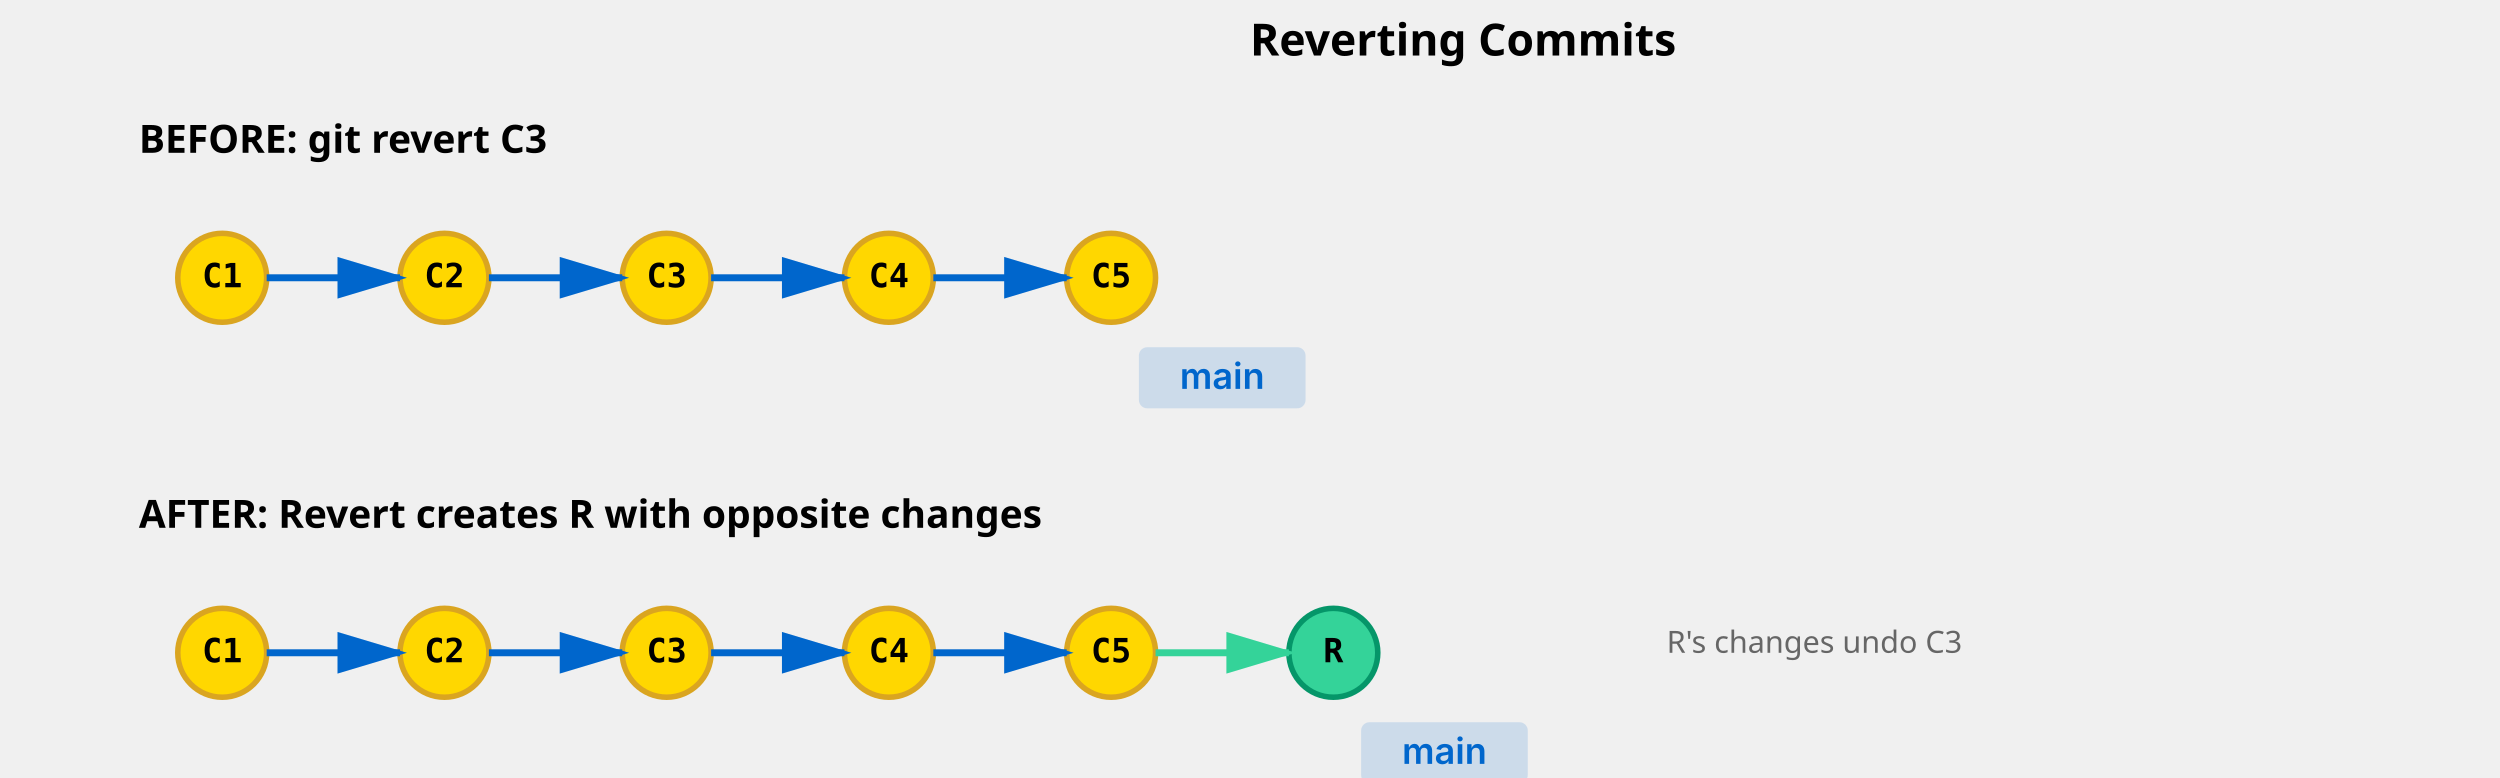
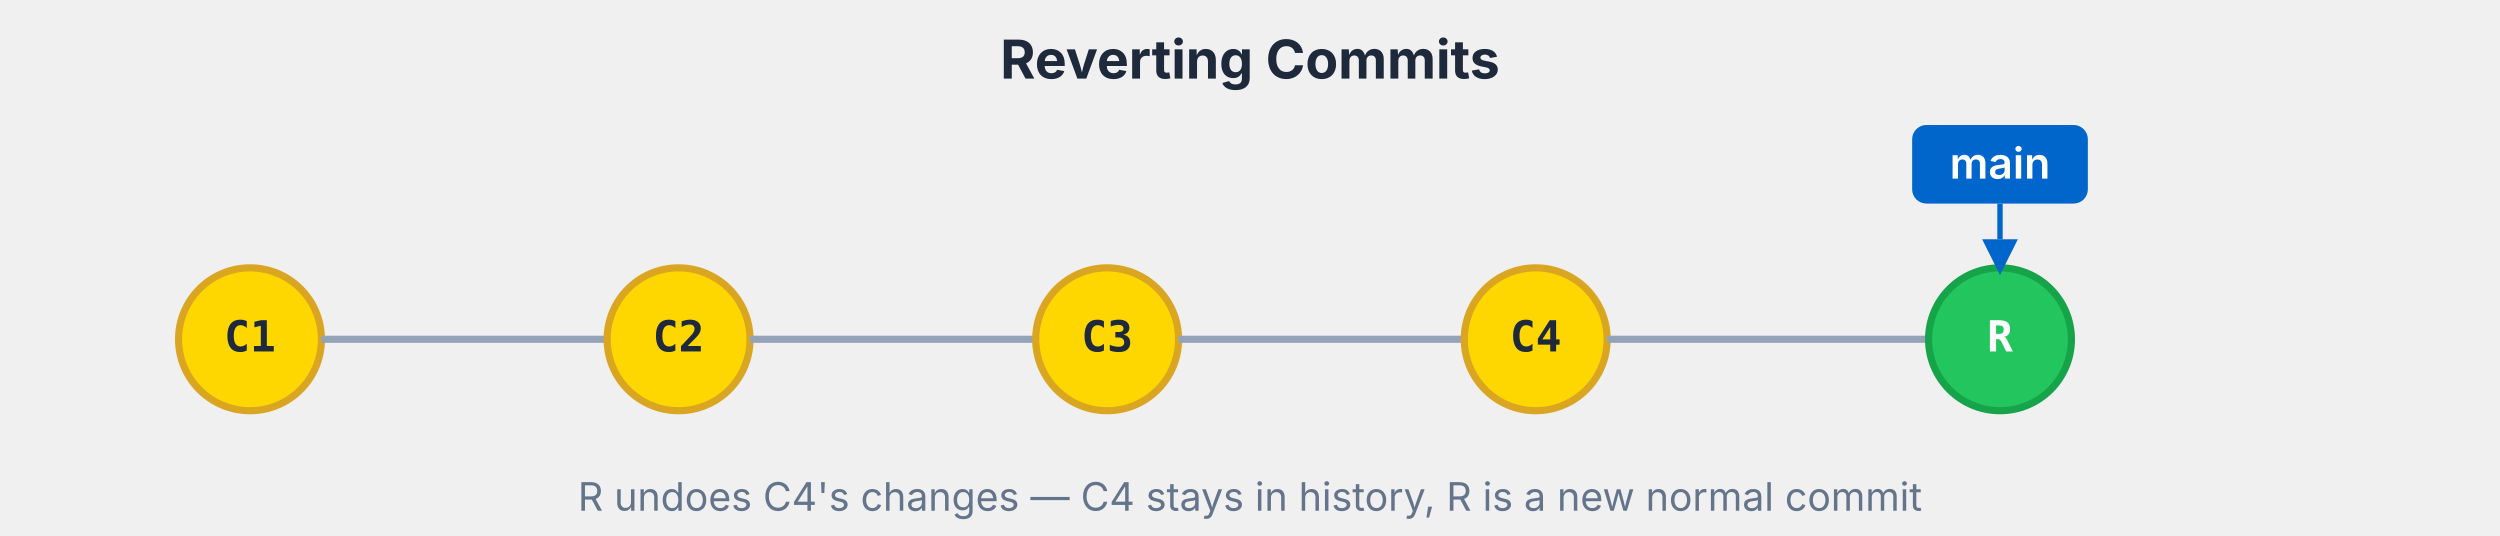
- <svg xmlns="http://www.w3.org/2000/svg" viewBox="0 0 900 280">
-   <defs>
-     <style>
-       .commit-circle { fill: #FFD700; stroke: #DAA520; stroke-width: 2; }
-       .revert-commit { fill: #34D399; stroke: #059669; stroke-width: 2; }
-       .commit-text { font-family: monospace; font-size: 12px; text-anchor: middle; dominant-baseline: middle; font-weight: bold; }
-       .branch-label { font-family: -apple-system, BlinkMacSystemFont, 'Segoe UI', sans-serif; font-size: 13px; font-weight: 600; }
-       .branch-main { fill: #0066CC; }
-       .arrow-main { stroke: #0066CC; stroke-width: 2.5; fill: none; }
-       .arrow-revert { stroke: #34D399; stroke-width: 2.5; fill: none; }
-       .label-bg { opacity: 0.15; }
-       .section-title { font-size: 14px; font-weight: bold; font-family: sans-serif; }
-       .label-text { font-size: 11px; fill: #666; font-family: sans-serif; }
-     </style>
-     <marker id="arrowhead-main" markerWidth="10" markerHeight="10" refX="9" refY="3" orient="auto">
-       <polygon points="0 0, 10 3, 0 6" fill="#0066CC" />
-     </marker>
-     <marker id="arrowhead-revert" markerWidth="10" markerHeight="10" refX="9" refY="3" orient="auto">
-       <polygon points="0 0, 10 3, 0 6" fill="#34D399" />
-     </marker>
-   </defs>
-   <text x="450" y="20" style="font-size: 16px; font-weight: bold; text-anchor: center; font-family: sans-serif;">Reverting Commits</text>
-   <text x="50" y="55" class="section-title">BEFORE: git revert C3</text>
-   <circle cx="80" cy="100" r="16" class="commit-circle" />
-   <text x="80" y="100" class="commit-text">C1</text>
-   <circle cx="160" cy="100" r="16" class="commit-circle" />
-   <text x="160" y="100" class="commit-text">C2</text>
-   <circle cx="240" cy="100" r="16" class="commit-circle" />
-   <text x="240" y="100" class="commit-text">C3</text>
-   <circle cx="320" cy="100" r="16" class="commit-circle" />
-   <text x="320" y="100" class="commit-text">C4</text>
-   <circle cx="400" cy="100" r="16" class="commit-circle" />
-   <text x="400" y="100" class="commit-text">C5</text>
-   <path d="M 96 100 L 144 100" class="arrow-main" marker-end="url(#arrowhead-main)" />
-   <path d="M 176 100 L 224 100" class="arrow-main" marker-end="url(#arrowhead-main)" />
-   <path d="M 256 100 L 304 100" class="arrow-main" marker-end="url(#arrowhead-main)" />
-   <path d="M 336 100 L 384 100" class="arrow-main" marker-end="url(#arrowhead-main)" />
-   <rect x="410" y="125" width="60" height="22" rx="3" class="branch-main label-bg" />
-   <text x="440" y="140" text-anchor="middle" class="branch-label branch-main">main</text>
-   <text x="50" y="190" class="section-title">AFTER: Revert creates R with opposite changes</text>
-   <circle cx="80" cy="235" r="16" class="commit-circle" />
-   <text x="80" y="235" class="commit-text">C1</text>
-   <circle cx="160" cy="235" r="16" class="commit-circle" />
-   <text x="160" y="235" class="commit-text">C2</text>
-   <circle cx="240" cy="235" r="16" class="commit-circle" />
-   <text x="240" y="235" class="commit-text">C3</text>
-   <circle cx="320" cy="235" r="16" class="commit-circle" />
-   <text x="320" y="235" class="commit-text">C4</text>
-   <circle cx="400" cy="235" r="16" class="commit-circle" />
-   <text x="400" y="235" class="commit-text">C5</text>
-   <circle cx="480" cy="235" r="16" class="revert-commit" />
-   <text x="480" y="235" class="commit-text">R</text>
-   <path d="M 96 235 L 144 235" class="arrow-main" marker-end="url(#arrowhead-main)" />
-   <path d="M 176 235 L 224 235" class="arrow-main" marker-end="url(#arrowhead-main)" />
-   <path d="M 256 235 L 304 235" class="arrow-main" marker-end="url(#arrowhead-main)" />
-   <path d="M 336 235 L 384 235" class="arrow-main" marker-end="url(#arrowhead-main)" />
-   <path d="M 416 235 L 464 235" class="arrow-revert" marker-end="url(#arrowhead-revert)" />
-   <rect x="490" y="260" width="60" height="22" rx="3" class="branch-main label-bg" />
-   <text x="520" y="275" text-anchor="middle" class="branch-label branch-main">main</text>
-   <text x="600" y="235" class="label-text">R's changes undo C3</text>
+ <svg xmlns="http://www.w3.org/2000/svg" viewBox="0 0 700 150">
+   <text x="350" y="22" font-family="-apple-system, BlinkMacSystemFont, 'Segoe UI', sans-serif" font-size="15" font-weight="bold" text-anchor="middle" fill="#1e293b">Reverting Commits</text>
+   <circle cx="70" cy="95" r="20" fill="#FFD700" stroke="#DAA520" stroke-width="2" opacity="1" />
+   <text x="70" y="95" font-family="monospace" font-size="12" font-weight="bold" text-anchor="middle" dominant-baseline="middle" fill="#1e293b" opacity="1">C1</text>
+   <line x1="90" y1="95" x2="170" y2="95" stroke="#94a3b8" stroke-width="2" fill="none" />
+   <circle cx="190" cy="95" r="20" fill="#FFD700" stroke="#DAA520" stroke-width="2" opacity="1" />
+   <text x="190" y="95" font-family="monospace" font-size="12" font-weight="bold" text-anchor="middle" dominant-baseline="middle" fill="#1e293b" opacity="1">C2</text>
+   <line x1="210" y1="95" x2="290" y2="95" stroke="#94a3b8" stroke-width="2" fill="none" />
+   <circle cx="310" cy="95" r="20" fill="#FFD700" stroke="#DAA520" stroke-width="2" opacity="1" />
+   <text x="310" y="95" font-family="monospace" font-size="12" font-weight="bold" text-anchor="middle" dominant-baseline="middle" fill="#1e293b" opacity="1">C3</text>
+   <line x1="330" y1="95" x2="410" y2="95" stroke="#94a3b8" stroke-width="2" fill="none" />
+   <circle cx="430" cy="95" r="20" fill="#FFD700" stroke="#DAA520" stroke-width="2" opacity="1" />
+   <text x="430" y="95" font-family="monospace" font-size="12" font-weight="bold" text-anchor="middle" dominant-baseline="middle" fill="#1e293b" opacity="1">C4</text>
+   <line x1="450" y1="95" x2="540" y2="95" stroke="#94a3b8" stroke-width="2" fill="none" />
+   <circle cx="560" cy="95" r="20" fill="#22C55E" stroke="#16A34A" stroke-width="2" opacity="1" />
+   <text x="560" y="95" font-family="monospace" font-size="12" font-weight="bold" text-anchor="middle" dominant-baseline="middle" fill="white" opacity="1">R</text>
+   <rect x="535.4" y="35.0" width="49.2" height="22" rx="4" fill="#0066CC" />
+   <text x="560" y="50.0" font-family="-apple-system, BlinkMacSystemFont, 'Segoe UI', sans-serif" font-size="12" font-weight="600" text-anchor="middle" fill="white">main</text>
+   <line x1="560" y1="57" x2="560" y2="67.0" stroke="#0066CC" stroke-width="1.5" />
+   <polygon points="555,67.0 565,67.0 560,77.0" fill="#0066CC" />
+   <text x="350" y="143" font-family="-apple-system, BlinkMacSystemFont, 'Segoe UI', sans-serif" font-size="11" fill="#64748b" text-anchor="middle">R undoes C4's changes — C4 stays in history, R is a new normal commit</text>
</svg>
